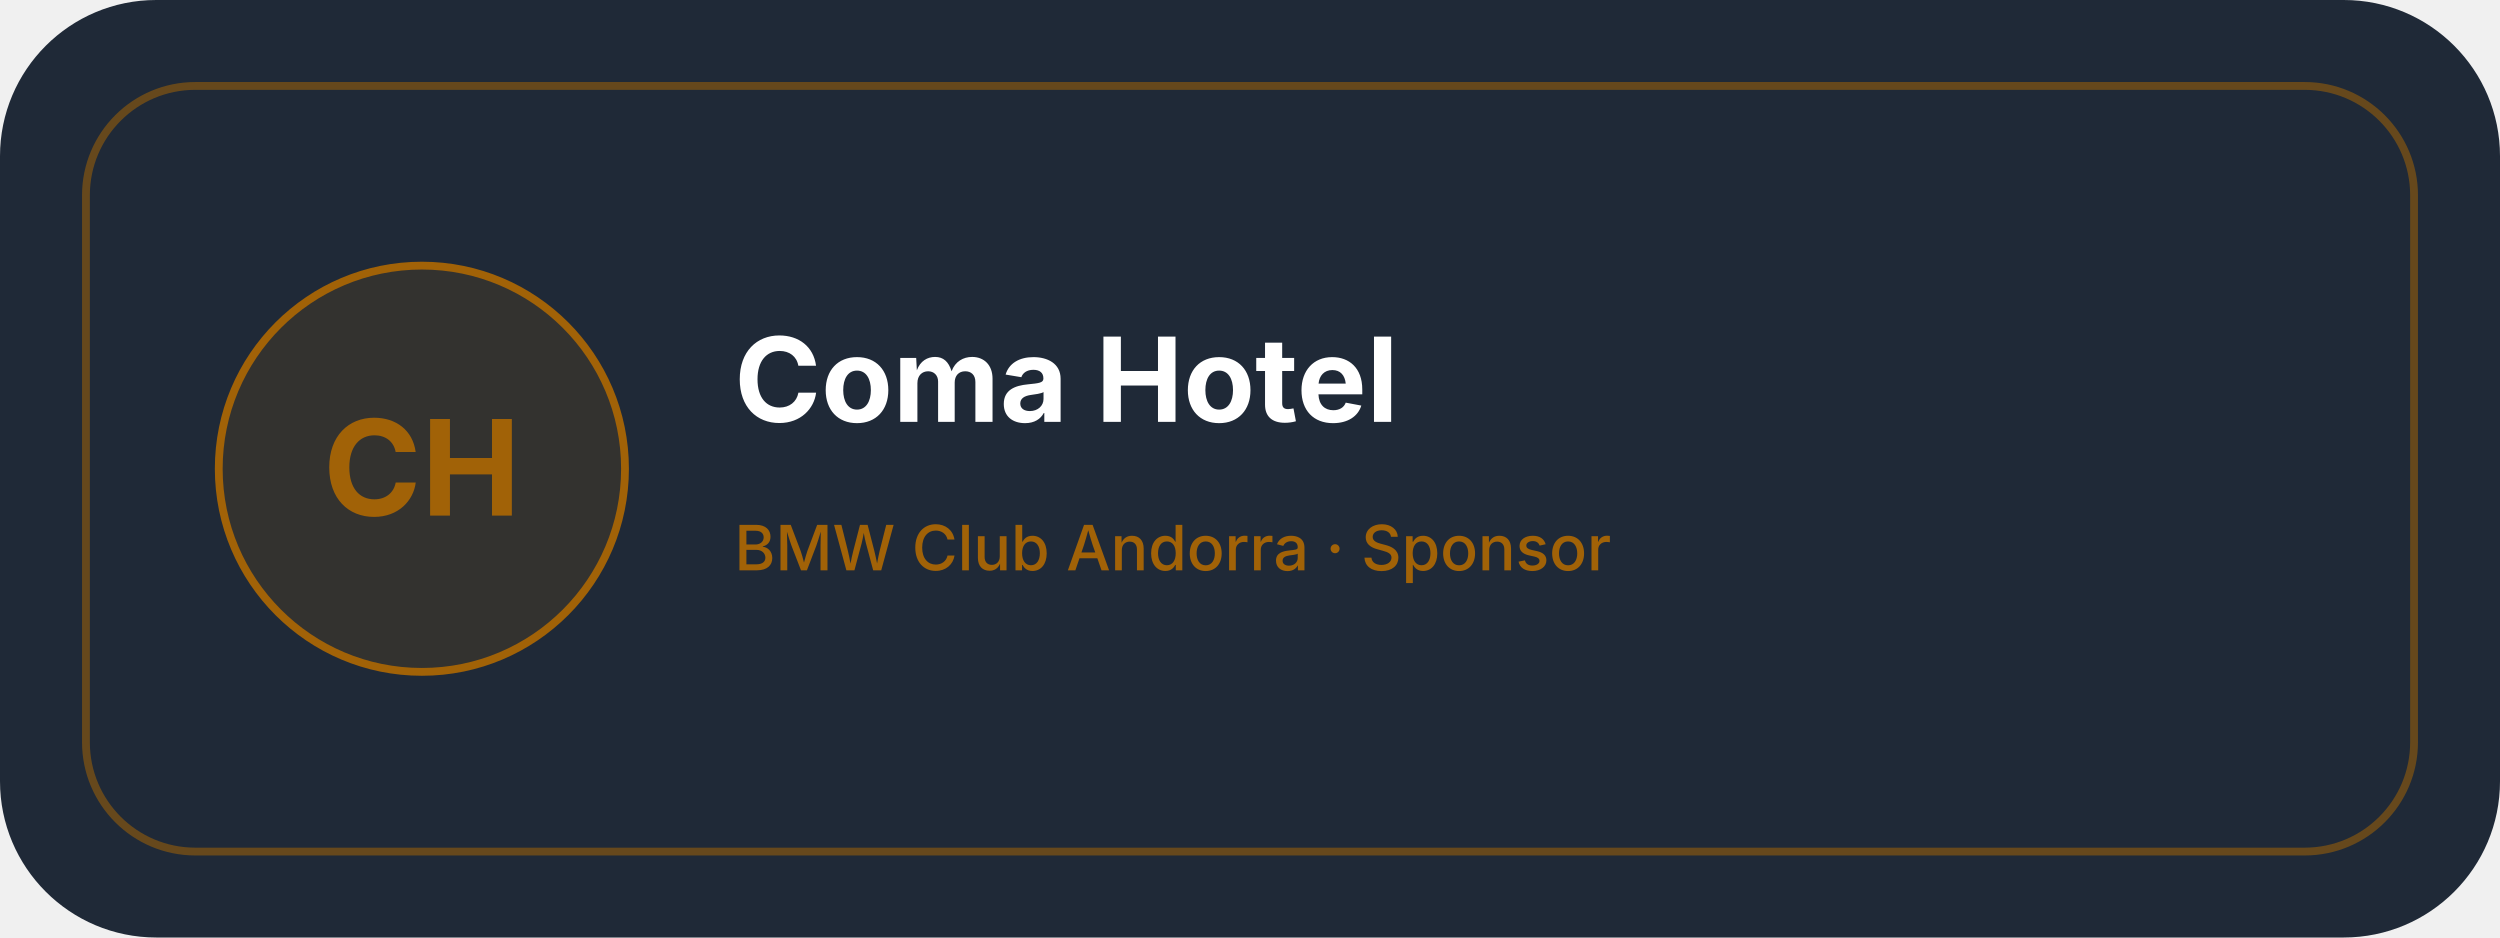
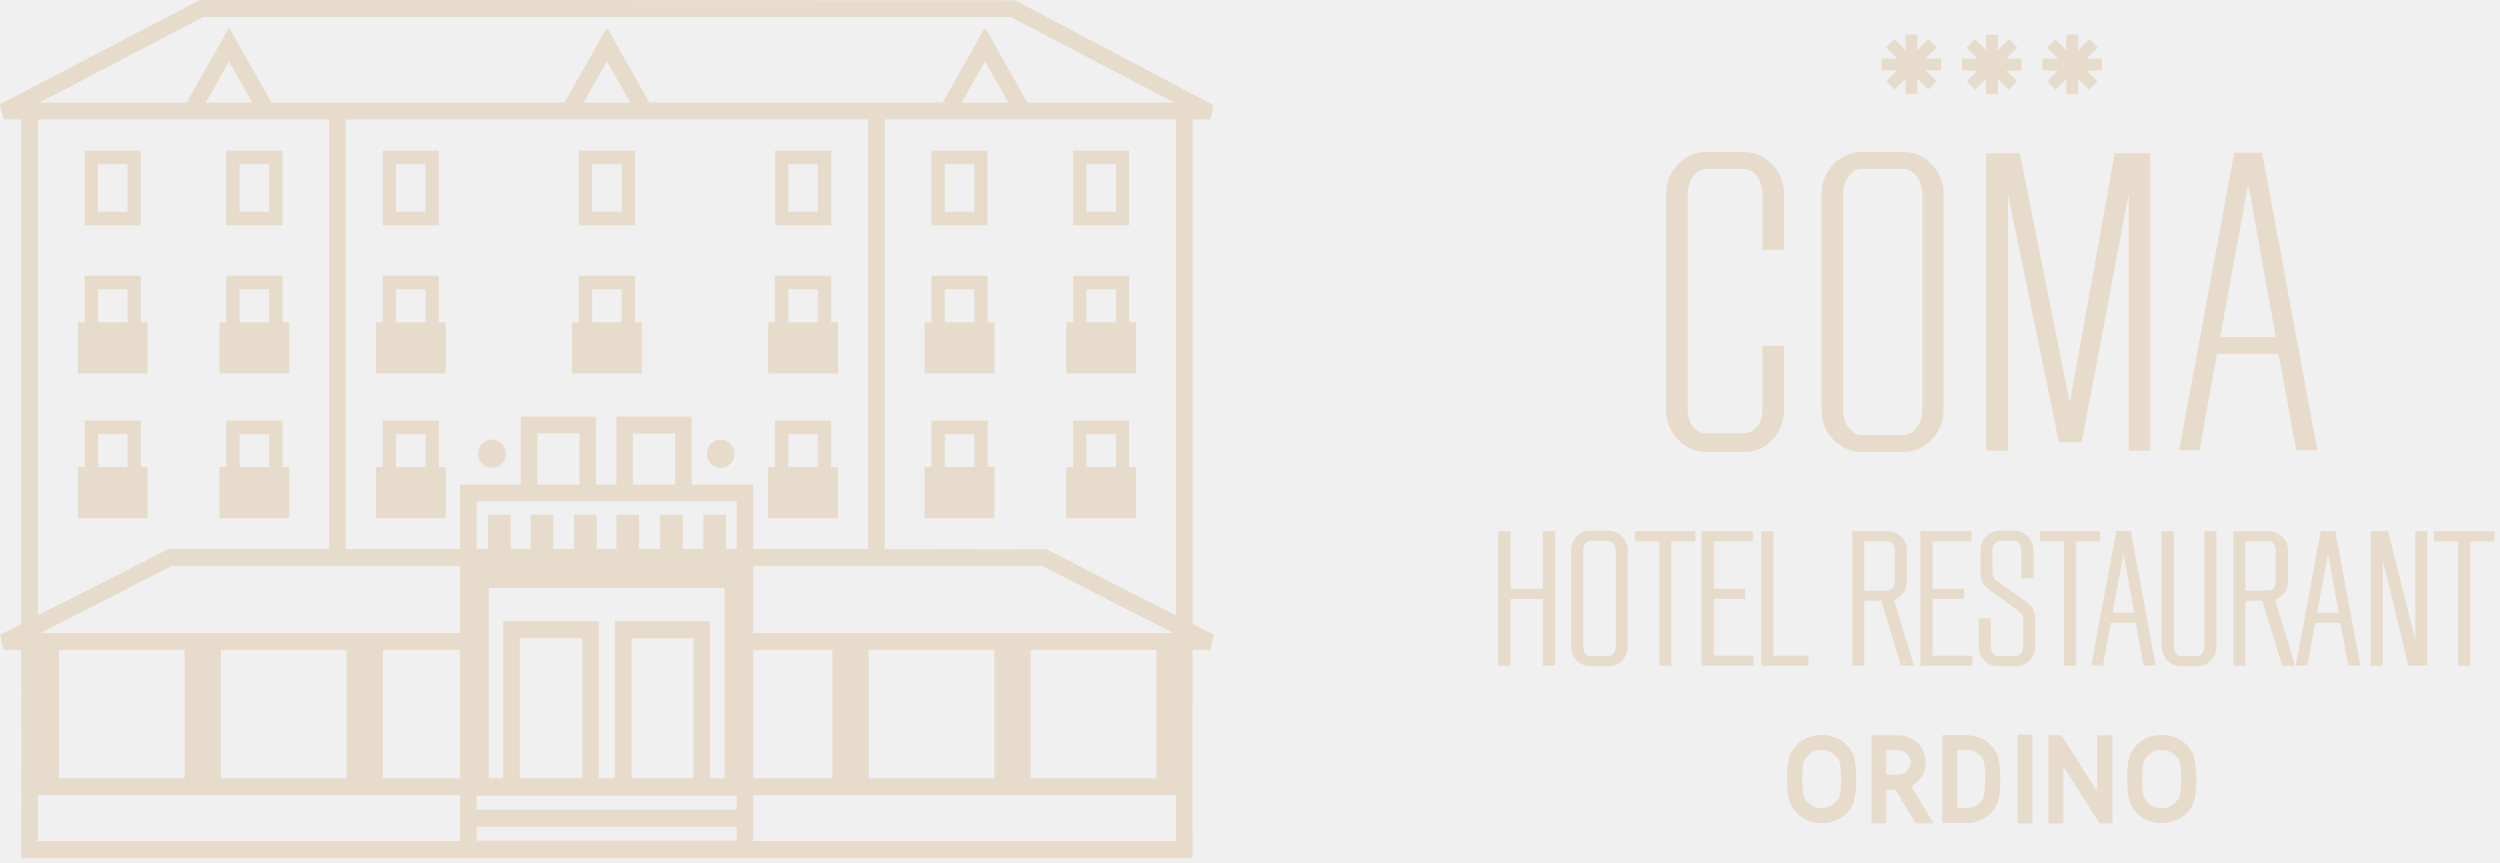
- <svg xmlns="http://www.w3.org/2000/svg" width="640" height="240" viewBox="0 0 640 240" fill="none">
-   <rect width="640" height="240" rx="40" fill="#1f2937" />
-   <rect x="22" y="22" width="596" height="196" rx="28" fill="none" stroke="#a16207" stroke-opacity="0.55" stroke-width="2" />
-   <circle cx="108" cy="120" r="52" fill="#a16207" fill-opacity="0.16" stroke="#a16207" stroke-width="2" />
-   <text x="108" y="132" text-anchor="middle" font-family="Inter, Arial, sans-serif" font-size="34" font-weight="700" fill="#a16207">CH</text>
-   <text x="188" y="108" font-family="Inter, Arial, sans-serif" font-size="30" font-weight="700" fill="#ffffff">Coma Hotel</text>
-   <text x="188" y="146" font-family="Inter, Arial, sans-serif" font-size="16" font-weight="500" fill="#a16207">BMW Club Andorra · Sponsor</text>
+ <svg xmlns="http://www.w3.org/2000/svg" width="229" height="79" viewBox="0 0 229 79" fill="none">
+   <path d="M45.062 40.26C44.363 40.26 43.793 40.843 43.793 41.559C43.793 42.275 44.363 42.853 45.062 42.853C45.763 42.853 46.334 42.275 46.334 41.559C46.334 40.843 45.763 40.26 45.062 40.26Z" fill="#E7DCCB" />
+   <path d="M66.017 40.26C65.315 40.26 64.746 40.843 64.746 41.559C64.746 42.275 65.315 42.853 66.017 42.853C66.718 42.853 67.288 42.275 67.288 41.559C67.288 40.843 66.718 40.26 66.017 40.26Z" fill="#E7DCCB" />
+   <path d="M109.242 57.151V10.94H110.864L111.163 9.634L92.984 0.028L18.3 0.001L0.145 9.477L0 9.552L0.333 10.94H1.949V57.151L0.006 58.145L0.329 59.538H1.936L1.949 78.59H109.239L109.242 59.538H110.864L111.185 58.145L109.242 57.151ZM81.035 50.297V10.94H107.721V56.376L95.851 50.319L81.035 50.297ZM67.476 74.168H43.66V72.891H67.476V74.168ZM64.428 47.141V50.281H62.54V47.141H60.469V50.281H58.534V47.141H56.46V50.281H54.661V47.141H52.587V50.281H50.679V47.141H48.605V50.281H46.773V47.141H44.699V50.281H43.66V45.934H67.476V50.281H66.502V47.141H64.428ZM63.526 71.29H57.858V58.483H63.526V71.29ZM53.328 71.29H47.617V58.441H53.328V71.29ZM66.367 71.29H65.046V56.9H56.334V71.29H54.848V56.9H46.096V71.29H44.767V53.869H66.367V71.29ZM55.592 5.626L57.725 9.389H53.465L55.592 5.626ZM20.979 5.626L23.105 9.389H18.849L20.979 5.626ZM3.468 56.376V10.94H30.155V50.297H15.411L3.468 56.376ZM42.14 51.848V57.986H3.707L15.722 51.848H42.14ZM63.361 44.383V38.157H56.46V44.383H54.602V38.157H47.699V44.383H42.14V50.297H31.674V10.94H79.516V50.297H68.996V44.383H63.361ZM53.083 44.383H49.22V39.708H53.083V44.383ZM57.979 39.709H61.84V44.384H57.979V39.709ZM68.996 51.848H95.449L107.484 57.986H68.996V51.848ZM90.23 5.626L92.358 9.389H88.1L90.23 5.626ZM86.344 9.389H59.479L55.774 2.835L55.592 2.524L51.709 9.389H24.866L21.158 2.835L20.979 2.524L17.093 9.389H3.64L18.621 1.556H92.569L107.55 9.389H94.114L90.41 2.835L90.23 2.524L86.344 9.389ZM5.399 59.538H16.911V71.29H5.399V59.538ZM20.235 59.538H31.745V71.29H20.235V59.538ZM42.14 77.035H3.468V72.84H42.14V77.035ZM42.14 71.29H35.069V59.538H42.14V71.29ZM67.476 76.997H43.66V75.719H67.476V76.997ZM79.57 59.538H91.083V71.29H79.57V59.538ZM94.409 59.538H105.918V71.29H94.409V59.538ZM107.716 77.035H68.996V72.84H107.716V77.035ZM68.996 59.538H76.247V71.29H68.996V59.538Z" fill="#E7DCCB" />
+   <path d="M103.435 13.79H98.293V20.639H103.435V13.79ZM99.511 15.04H102.215V19.398H99.511V15.04Z" fill="#E7DCCB" />
+   <path d="M90.461 13.79H85.316V20.639H90.461V13.79ZM86.54 15.04H89.24V19.398H86.54V15.04Z" fill="#E7DCCB" />
+   <path d="M76.133 13.79H70.992V20.639H76.133V13.79ZM72.212 15.04H74.913V19.398H72.212V15.04Z" fill="#E7DCCB" />
+   <path d="M58.169 13.79H53.023V20.639H58.169V13.79ZM54.244 15.04H56.944V19.398H54.244V15.04Z" fill="#E7DCCB" />
+   <path d="M40.204 13.79H35.059V20.639H40.204V13.79ZM36.282 15.04H38.981V19.398H36.282V15.04Z" fill="#E7DCCB" />
+   <path d="M25.87 13.79H20.727V20.639H25.87V13.79ZM21.947 15.04H24.652V19.398H21.947V15.04Z" fill="#E7DCCB" />
+   <path d="M12.899 13.79H7.754V20.639H12.899V13.79ZM8.974 15.04H11.677V19.398H8.974V15.04Z" fill="#E7DCCB" />
+   <path d="M12.9 25.261H7.755V29.521H7.129V34.217H13.524V29.521H12.9V25.261ZM11.679 29.521H8.976V26.5H11.679V29.521Z" fill="#E7DCCB" />
+   <path d="M12.9 38.521H7.755V42.78H7.129V47.477H13.524V42.78H12.9V38.521ZM11.679 42.78H8.976V39.766H11.679V42.78Z" fill="#E7DCCB" />
+   <path d="M25.869 25.261H20.726V29.521H20.098V34.217H26.496V29.521H25.869V25.261ZM24.651 29.521H21.946V26.5H24.651V29.521Z" fill="#E7DCCB" />
+   <path d="M25.869 38.521H20.726V42.78H20.098V47.477H26.496V42.78H25.869V38.521ZM24.651 42.78H21.946V39.766H24.651V42.78Z" fill="#E7DCCB" />
+   <path d="M90.463 25.261H85.318V29.521H84.695V34.217H91.088V29.521H90.463V25.261ZM89.246 29.521H86.542V26.5H89.246V29.521Z" fill="#E7DCCB" />
+   <path d="M90.463 38.521H85.318V42.78H84.695V47.477H91.088V42.78H90.463V38.521ZM89.246 42.78H86.542V39.766H89.246V42.78Z" fill="#E7DCCB" />
+   <path d="M103.436 29.52V25.26H98.294V29.52H97.668V34.215H104.062V29.52H103.436ZM102.216 29.52H99.512V26.499H102.216V29.52Z" fill="#E7DCCB" />
+   <path d="M103.436 38.521H98.294V42.78H97.668V47.477H104.062V42.78H103.436V38.521ZM102.216 42.78H99.512V39.766H102.216V42.78Z" fill="#E7DCCB" />
+   <path d="M40.202 25.261H35.057V29.521H34.43V34.217H40.826V29.521H40.202V25.261ZM38.979 29.521H36.28V26.5H38.979V29.521Z" fill="#E7DCCB" />
+   <path d="M40.202 38.521H35.057V42.78H34.43V47.477H40.826V42.78H40.202V38.521ZM38.979 42.78H36.28V39.766H38.979V42.78Z" fill="#E7DCCB" />
+   <path d="M58.166 25.261H53.02V29.521H52.395V34.217H58.789V29.521H58.166V25.261ZM56.941 29.521H54.242V26.5H56.941V29.521Z" fill="#E7DCCB" />
+   <path d="M76.13 25.261H70.989V29.521H70.363V34.217H76.757V29.521H76.13V25.261ZM74.911 29.521H72.21V26.5H74.911V29.521Z" fill="#E7DCCB" />
+   <path d="M76.13 38.521H70.989V42.78H70.363V47.477H76.757V42.78H76.13V38.521ZM74.911 42.78H72.21V39.766H74.911V42.78Z" fill="#E7DCCB" />
+   <path d="M159.744 13.92H156.284C154.299 13.92 152.621 15.65 152.621 17.697V37.621C152.621 39.669 154.299 41.398 156.284 41.398H159.898C161.804 41.398 163.412 39.669 163.412 37.621V31.668H161.437V37.621C161.437 38.612 160.788 39.692 159.744 39.692H156.284C155.241 39.692 154.594 38.612 154.594 37.621V17.697C154.594 16.649 155.289 15.472 156.284 15.472H159.744C160.743 15.472 161.437 16.649 161.437 17.697V22.887H163.412V17.697C163.412 15.65 161.734 13.92 159.744 13.92Z" fill="#E7DCCB" />
+   <path d="M174.361 13.92H170.519C168.534 13.92 166.855 15.65 166.855 17.697V37.621C166.855 39.669 168.534 41.398 170.519 41.398H174.361C176.346 41.398 178.024 39.669 178.024 37.621V17.697C178.024 15.65 176.346 13.92 174.361 13.92ZM168.829 17.697C168.829 16.649 169.523 15.472 170.519 15.472H174.361C175.351 15.472 176.09 16.649 176.09 17.697V37.621C176.09 38.67 175.351 39.846 174.361 39.846H170.519C169.523 39.846 168.829 38.67 168.829 37.621V17.697Z" fill="#E7DCCB" />
+   <path d="M189.592 36.879L185.051 14.201L185.026 14.031H181.941V41.281H183.919V17.726L188.565 40.355L188.598 40.518H190.686L194.987 17.751V41.281H196.955V14.031H193.717L189.592 36.879Z" fill="#E7DCCB" />
+   <path d="M207.242 14.159L207.215 13.989H204.66L199.652 40.995L199.605 41.24H201.475L203.068 32.426H208.728L210.295 41.07L210.325 41.24H212.27L207.242 14.159ZM208.465 30.867H203.372L205.939 16.848L208.465 30.867Z" fill="#E7DCCB" />
+   <path d="M172.784 7.439L173.553 8.21L174.537 7.225V8.617H175.632V7.225L176.619 8.21L177.388 7.439L176.402 6.454H177.798V5.356H176.402L177.415 4.345L176.647 3.574L175.632 4.592V3.168H174.537V4.592L173.525 3.574L172.757 4.345L173.769 5.356H172.348V6.454H173.769L172.784 7.439Z" fill="#E7DCCB" />
+   <path d="M183.774 6.46H185.168V5.362H183.774L184.786 4.352L184.018 3.581L183.003 4.598V3.174H181.908V4.598L180.896 3.581L180.129 4.352L181.14 5.362H179.719V6.46H181.14L180.155 7.445L180.922 8.216L181.908 7.231V8.623H183.003V7.231L183.991 8.216L184.756 7.445L183.774 6.46Z" fill="#E7DCCB" />
+   <path d="M187.082 5.36V6.458H188.504L187.518 7.443L188.287 8.214L189.271 7.229V8.621H190.364V7.229L191.354 8.214L192.122 7.443L191.138 6.458H192.532V5.36H191.138L192.149 4.349L191.381 3.578L190.364 4.596V3.172H189.271V4.596L188.259 3.578L187.488 4.349L188.504 5.36H187.082Z" fill="#E7DCCB" />
+   <path d="M168.853 67.961C168.331 67.576 167.63 67.329 167.03 67.329H166.688C166.084 67.329 165.408 67.571 164.874 67.967C164.381 68.342 163.993 68.945 163.853 69.556C163.753 70.028 163.695 70.707 163.695 71.366C163.695 72.04 163.753 72.693 163.853 73.165C163.993 73.769 164.381 74.374 164.876 74.754C165.411 75.15 166.088 75.385 166.688 75.385H167.03C167.63 75.385 168.328 75.145 168.853 74.754C169.364 74.374 169.771 73.748 169.878 73.165C169.974 72.709 170.033 72.035 170.033 71.366C170.033 70.697 169.974 70.022 169.879 69.556C169.771 68.973 169.364 68.347 168.853 67.961ZM167.03 74.01H166.688C166.03 74.01 165.357 73.41 165.196 72.87L165.193 72.859C165.12 72.441 165.082 71.885 165.082 71.366C165.082 70.831 165.12 70.273 165.193 69.851L165.196 69.845C165.357 69.305 166.03 68.705 166.688 68.705H167.03C167.702 68.705 168.362 69.31 168.534 69.851L168.538 69.862C168.63 70.327 168.648 70.932 168.648 71.366C168.648 71.965 168.611 72.479 168.539 72.848L168.534 72.865C168.362 73.41 167.702 74.01 167.03 74.01Z" fill="#E7DCCB" />
+   <path d="M176.665 74.66C176.647 74.628 176.627 74.601 176.609 74.569L176.637 74.563L176.428 74.248C176.285 74.028 176.133 73.799 176.01 73.579C175.828 73.3 175.645 72.985 175.461 72.674L175.313 72.423C175.264 72.331 175.202 72.241 175.143 72.15C175.118 72.118 175.095 72.085 175.072 72.048C175.876 71.603 176.401 70.741 176.401 69.836C176.401 68.462 175.274 67.343 173.89 67.343H171.422V75.42H172.779V72.347H173.625L175.415 75.324L175.477 75.42H177.099L176.938 75.12C176.876 75.003 176.769 74.832 176.665 74.66ZM172.779 68.712H173.89C174.5 68.712 175.014 69.227 175.014 69.836C175.014 70.458 174.511 70.961 173.89 70.961H172.779V68.712Z" fill="#E7DCCB" />
+   <path d="M182.063 67.97C181.534 67.575 180.859 67.339 180.257 67.339H177.91V75.379H180.257C181.555 75.379 182.823 74.389 183.077 73.168C183.177 72.698 183.233 72.033 183.233 71.359C183.233 70.679 183.177 70.021 183.077 69.545C182.941 68.961 182.545 68.345 182.063 67.97ZM180.257 74.004H179.268V68.709H180.257C180.938 68.709 181.624 69.228 181.726 69.817C181.804 70.241 181.846 70.786 181.846 71.359C181.846 71.932 181.804 72.477 181.726 72.901C181.624 73.479 180.923 74.004 180.257 74.004Z" fill="#E7DCCB" />
+   <path d="M184.805 75.42H186.178V67.299H184.805V75.42Z" fill="#E7DCCB" />
+   <path d="M192.104 72.511L188.831 67.346H187.633V75.424H189.008V70.21L192.31 75.424H193.506V67.346H192.104V72.511Z" fill="#E7DCCB" />
+   <path d="M200.002 67.961C199.477 67.576 198.779 67.329 198.175 67.329H197.834C197.231 67.329 196.555 67.571 196.022 67.967C195.529 68.342 195.139 68.945 194.999 69.556C194.9 70.028 194.844 70.686 194.844 71.366C194.844 72.045 194.9 72.704 194.999 73.165C195.139 73.769 195.529 74.374 196.024 74.754C196.557 75.15 197.231 75.385 197.834 75.385H198.175C198.775 75.385 199.475 75.145 200.002 74.754C200.515 74.369 200.917 73.742 201.025 73.165C201.124 72.704 201.182 72.03 201.182 71.366C201.182 70.707 201.124 70.028 201.026 69.556C200.917 68.973 200.515 68.347 200.002 67.961ZM198.175 74.01H197.834C197.176 74.01 196.503 73.41 196.346 72.87L196.341 72.859C196.271 72.447 196.225 71.89 196.225 71.366C196.225 70.831 196.271 70.269 196.342 69.856L196.346 69.845C196.503 69.305 197.176 68.705 197.834 68.705H198.175C198.848 68.705 199.509 69.31 199.684 69.851L199.686 69.862C199.776 70.327 199.796 70.932 199.796 71.366C199.796 71.965 199.758 72.479 199.686 72.854L199.684 72.865C199.509 73.41 198.848 74.01 198.175 74.01Z" fill="#E7DCCB" />
+   <path d="M141.332 53.931H138.353V48.658H137.238V60.977H138.353V54.862H141.332V60.977H142.448V48.658H141.332V53.931Z" fill="#E7DCCB" />
+   <path d="M147.358 48.609H145.655C144.709 48.609 143.91 49.432 143.91 50.405V59.234C143.91 60.208 144.709 61.031 145.655 61.031H147.358C148.304 61.031 149.104 60.208 149.104 59.234V50.405C149.104 49.432 148.304 48.609 147.358 48.609ZM147.358 60.1H145.655C145.295 60.1 145.025 59.643 145.025 59.234V50.405C145.025 49.997 145.295 49.54 145.655 49.54H147.358C147.728 49.54 148.004 49.997 148.004 50.405V59.234C148.004 59.643 147.728 60.1 147.358 60.1Z" fill="#E7DCCB" />
+   <path d="M149.773 49.59H151.998V60.978H153.096V49.59H155.303V48.658H149.773V49.59Z" fill="#E7DCCB" />
+   <path d="M156.984 54.861H159.864V53.93H156.984V49.588H160.556V48.657H155.867V60.977H160.623V60.047H156.984V54.861Z" fill="#E7DCCB" />
+   <path d="M162.444 48.66H161.328V60.98H165.661V60.05H162.444V48.66Z" fill="#E7DCCB" />
+   <path d="M174.672 53.28V50.399C174.672 49.437 173.889 48.653 172.926 48.653H169.664V60.973H170.763V55.026H172.315L174.134 60.973H175.319L173.495 54.939C174.096 54.717 174.672 54.142 174.672 53.28ZM173.557 50.399V53.28C173.557 53.674 173.303 54.095 172.926 54.095H170.763V49.584H172.926C173.303 49.584 173.557 50.005 173.557 50.399Z" fill="#E7DCCB" />
+   <path d="M177.022 54.861H179.902V53.93H177.022V49.588H180.594V48.657H175.906V60.977H180.66V60.047H177.022V54.861Z" fill="#E7DCCB" />
+   <path d="M185.452 55.01C185.128 54.794 184.609 54.423 184.137 54.085C183.799 53.843 183.484 53.618 183.281 53.478L183.219 53.436C182.735 53.105 182.514 52.953 182.514 52.271V50.401C182.514 49.993 182.783 49.535 183.144 49.535H184.525C184.886 49.535 185.155 49.993 185.155 50.401V52.989H186.27V50.401C186.27 49.429 185.497 48.624 184.525 48.605H183.144C182.206 48.605 181.414 49.427 181.414 50.401V52.44C181.414 53.207 181.74 53.737 182.535 54.266C183.163 54.695 183.89 55.219 184.586 55.745C185.16 56.163 185.341 56.321 185.341 56.854V59.23C185.341 59.631 185.058 60.095 184.694 60.095H182.992C182.632 60.095 182.363 59.639 182.363 59.23V56.642H181.246V59.23C181.246 60.201 182.012 61.007 182.958 61.027H184.713H184.716C185.666 61.007 186.44 60.201 186.44 59.23V56.854C186.44 56.419 186.44 55.693 185.452 55.01Z" fill="#E7DCCB" />
+   <path d="M192.382 48.66H186.852V49.592H189.076V60.98H190.175V49.592H192.382V48.66Z" fill="#E7DCCB" />
+   <path d="M193.845 48.64L191.559 60.961H192.632L193.341 57.052H195.648L196.355 60.961H197.463L195.177 48.64H193.845ZM193.519 56.121L194.51 50.7L195.487 56.121H193.519Z" fill="#E7DCCB" />
+   <path d="M201.914 59.23C201.914 59.639 201.645 60.096 201.284 60.096H199.752C199.391 60.096 199.121 59.639 199.121 59.23V48.656H198.004V59.23C198.004 60.204 198.805 61.027 199.752 61.027H201.284C202.231 61.027 203.031 60.204 203.031 59.23V48.656H201.914V59.23Z" fill="#E7DCCB" />
+   <path d="M209.583 53.28V50.399C209.583 49.437 208.799 48.653 207.836 48.653H204.574V60.973H205.673V55.026H207.225L209.044 60.973H210.229L208.404 54.939C209.007 54.717 209.583 54.142 209.583 53.28ZM208.467 50.399V53.28C208.467 53.674 208.213 54.095 207.836 54.095H205.673V49.584H207.836C208.213 49.584 208.467 50.005 208.467 50.399Z" fill="#E7DCCB" />
+   <path d="M212.582 48.64L210.297 60.961H211.371L212.077 57.052H214.385L215.093 60.961H216.199L213.914 48.64H212.582ZM212.256 56.121L213.247 50.7L214.224 56.121H212.256Z" fill="#E7DCCB" />
+   <path d="M221.242 58.621L218.739 48.653H217.148V60.973H218.264V51.279L220.597 60.973H222.341V48.653H221.242V58.621Z" fill="#E7DCCB" />
+   <path d="M222.953 48.66V49.592H225.178V60.98H226.276V49.592H228.484V48.66H222.953Z" fill="#E7DCCB" />
</svg>
